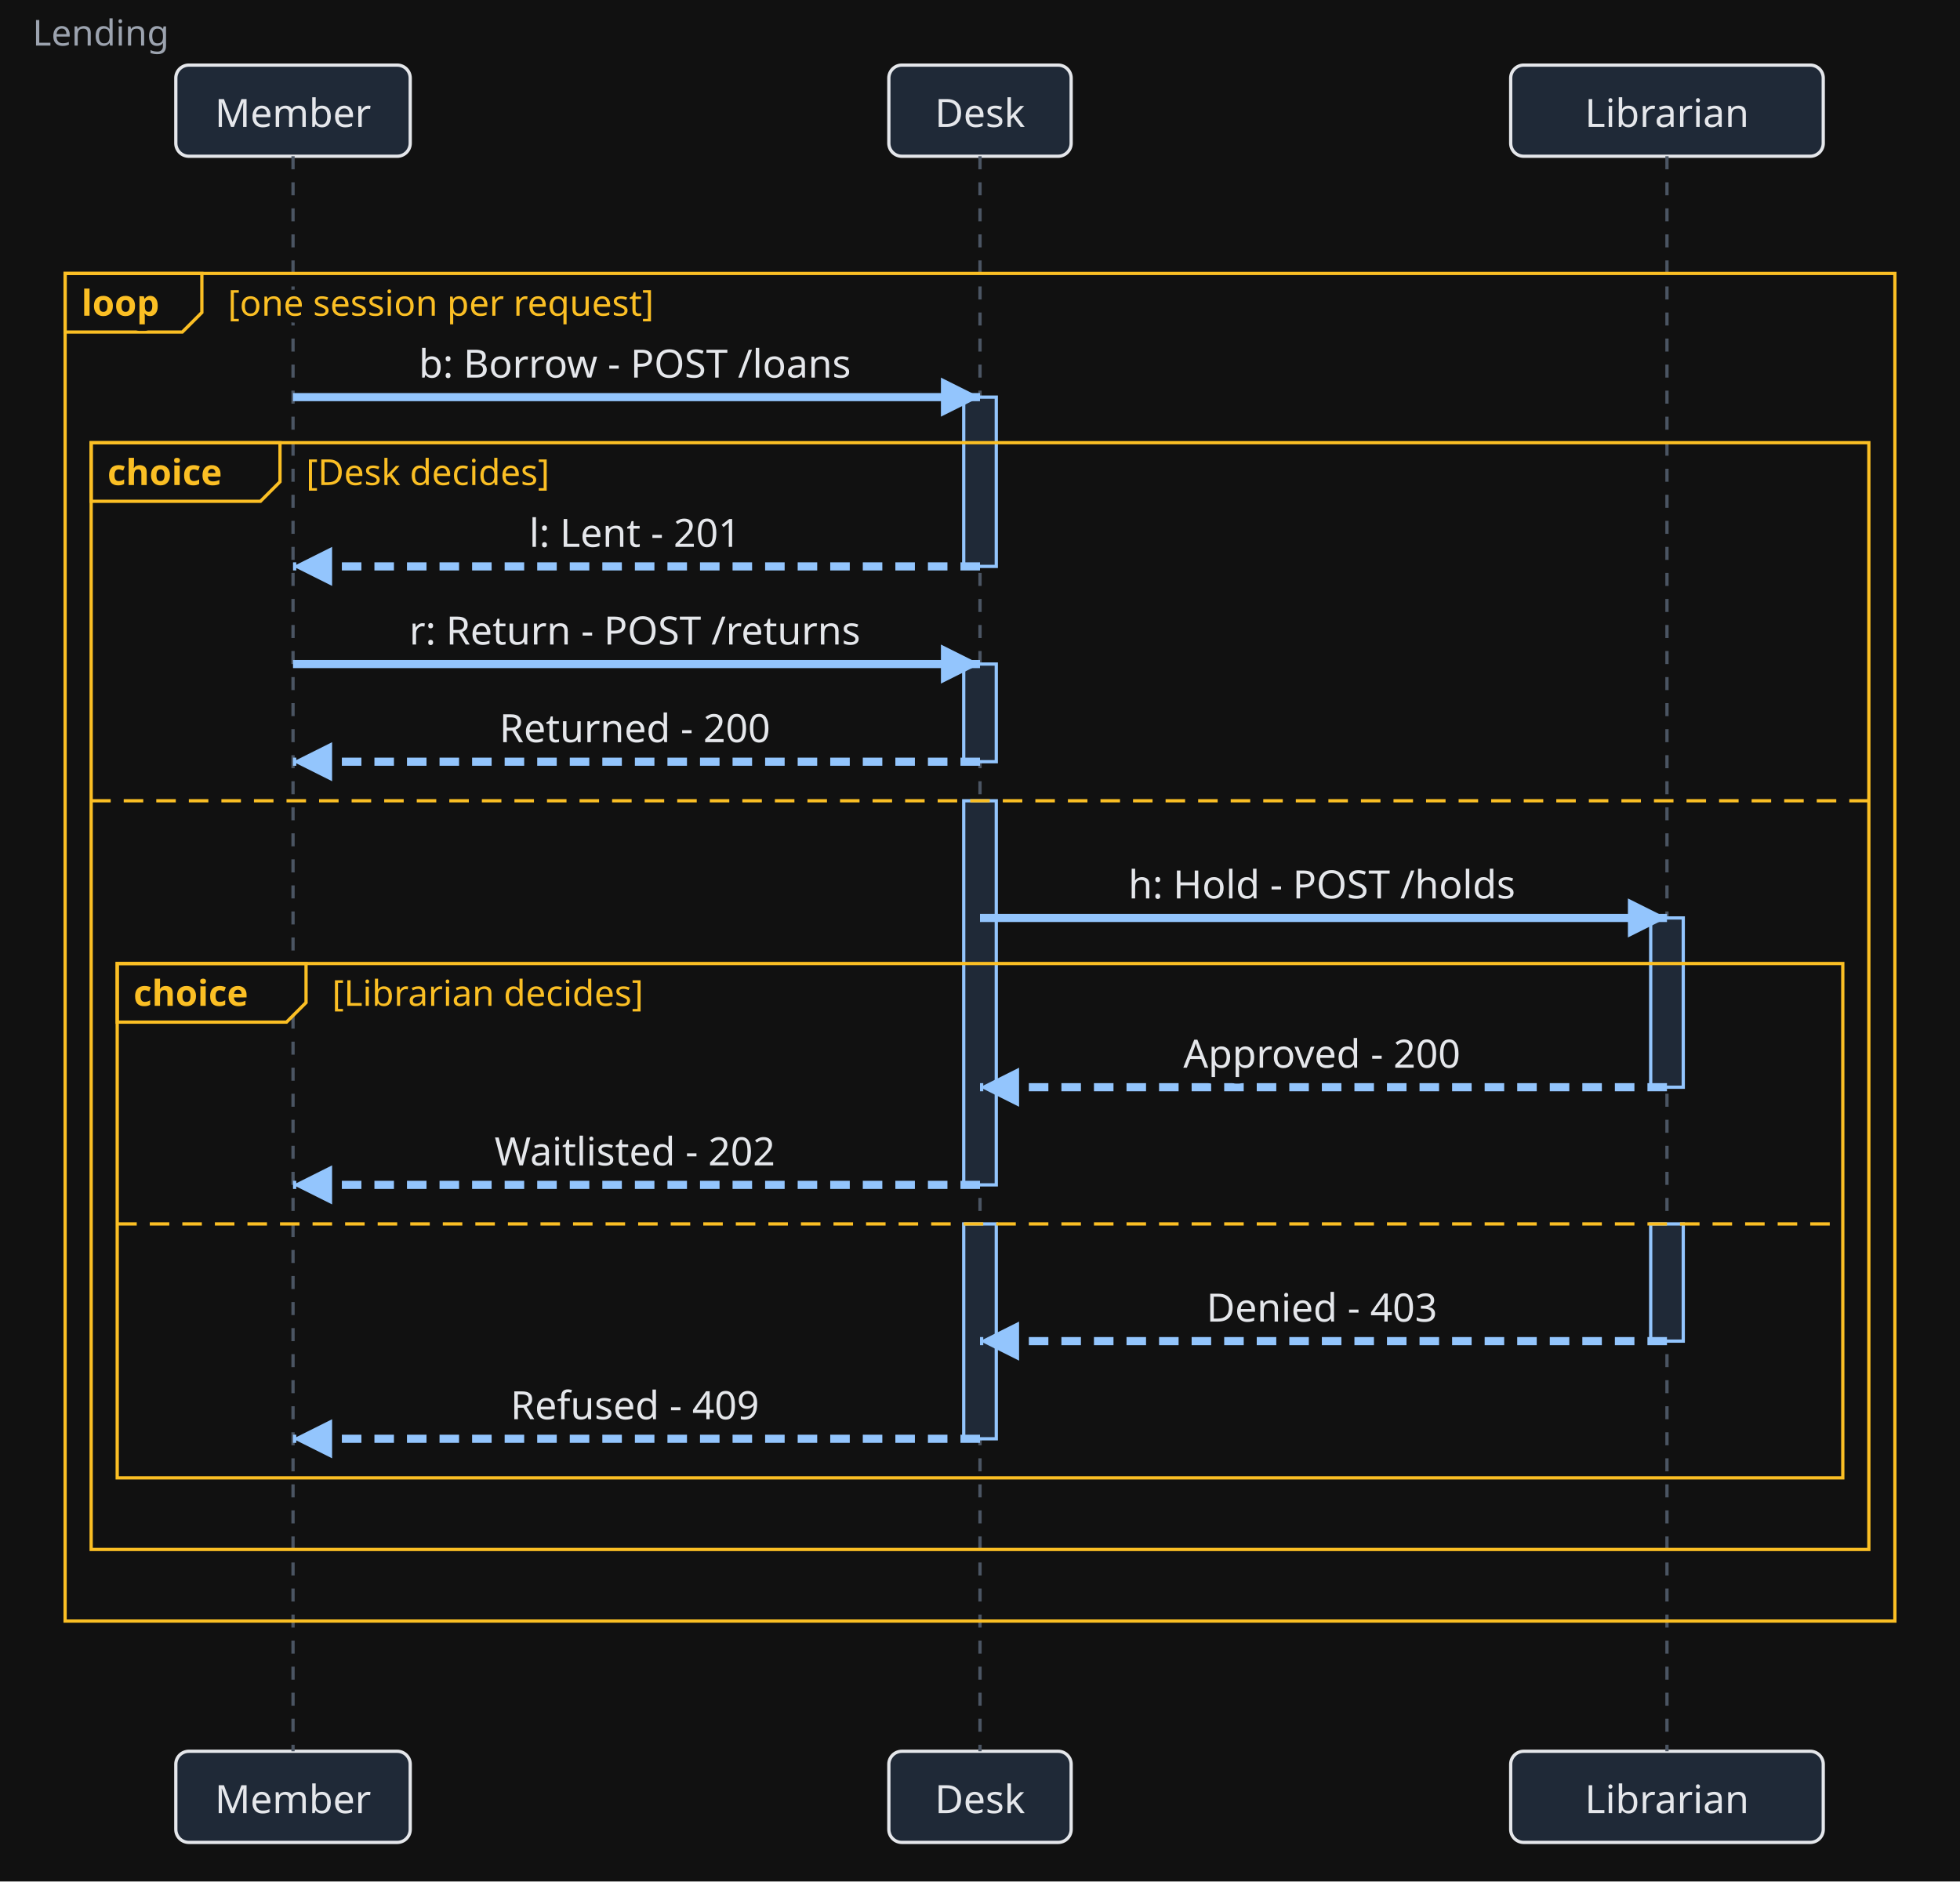
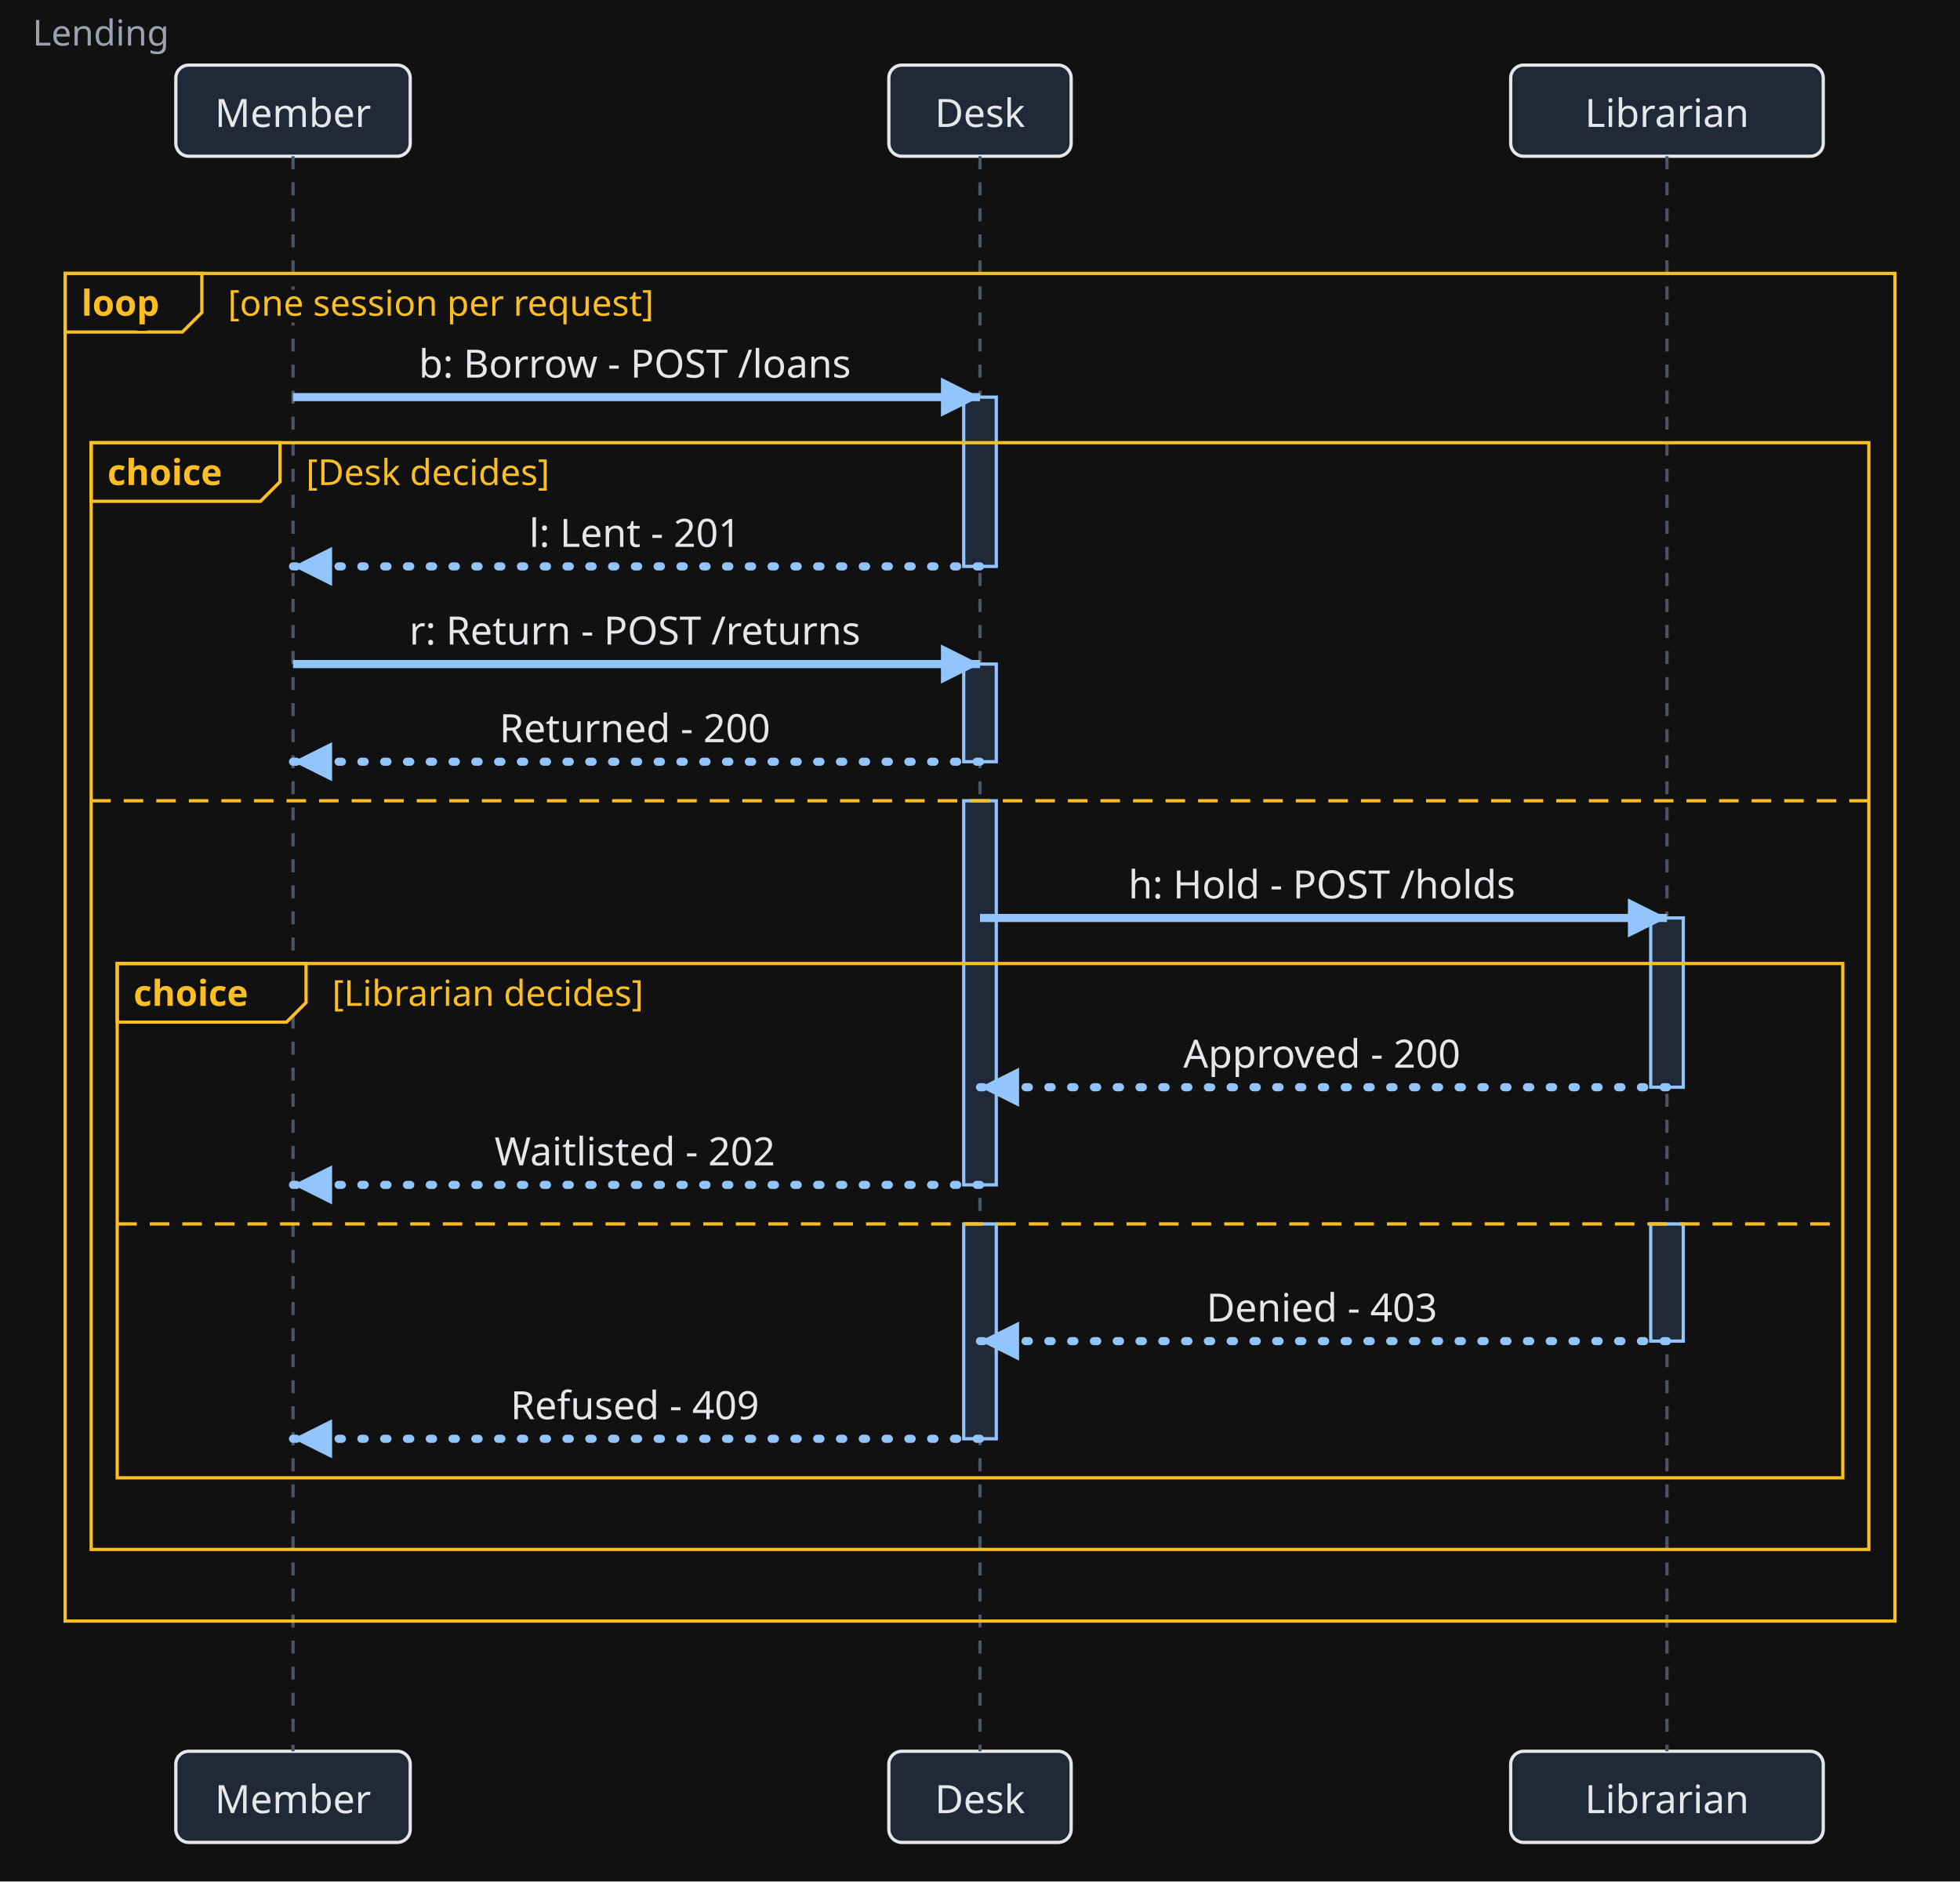
<svg xmlns="http://www.w3.org/2000/svg" width="602" height="578" viewBox="0 0 602 578" font-family="ui-sans-serif, system-ui, sans-serif">
  <defs>
    <marker id="head" viewBox="0 0 10 10" refX="10" refY="5" markerUnits="userSpaceOnUse" markerWidth="12" markerHeight="12" orient="auto-start-reverse">
      <path d="M0 0 L10 5 L0 10 z" fill="#93c5fd" />
    </marker>
  </defs>
  <rect width="100%" height="100%" fill="#111111" />
  <text x="10" y="14" text-anchor="start" fill="#9ca3af" font-size="11" stroke="#111111" stroke-width="4" stroke-linejoin="round" paint-order="stroke">Lending</text>
  <rect class="role" x="54" y="20" width="72" height="28" rx="4" fill="#1f2937" stroke="#e5e7eb" />
  <text x="90" y="39" text-anchor="middle" fill="#e5e7eb" font-size="12" class="boxed">Member</text>
  <rect class="role" x="54" y="538" width="72" height="28" rx="4" fill="#1f2937" stroke="#e5e7eb" />
  <text x="90" y="557" text-anchor="middle" fill="#e5e7eb" font-size="12" class="boxed">Member</text>
  <line class="lifeline" x1="90" y1="48" x2="90" y2="538" stroke="#4b5563" stroke-dasharray="4 4" />
  <rect class="role" x="273" y="20" width="56" height="28" rx="4" fill="#1f2937" stroke="#e5e7eb" />
  <text x="301" y="39" text-anchor="middle" fill="#e5e7eb" font-size="12" class="boxed">Desk</text>
  <rect class="role" x="273" y="538" width="56" height="28" rx="4" fill="#1f2937" stroke="#e5e7eb" />
  <text x="301" y="557" text-anchor="middle" fill="#e5e7eb" font-size="12" class="boxed">Desk</text>
  <line class="lifeline" x1="301" y1="48" x2="301" y2="538" stroke="#4b5563" stroke-dasharray="4 4" />
  <rect class="role" x="464" y="20" width="96" height="28" rx="4" fill="#1f2937" stroke="#e5e7eb" />
  <text x="512" y="39" text-anchor="middle" fill="#e5e7eb" font-size="12" class="boxed">Librarian</text>
  <rect class="role" x="464" y="538" width="96" height="28" rx="4" fill="#1f2937" stroke="#e5e7eb" />
  <text x="512" y="557" text-anchor="middle" fill="#e5e7eb" font-size="12" class="boxed">Librarian</text>
  <line class="lifeline" x1="512" y1="48" x2="512" y2="538" stroke="#4b5563" stroke-dasharray="4 4" />
  <rect class="activation" x="296" y="122" width="10" height="52" fill="#1f2937" stroke="#93c5fd" />
  <rect class="activation" x="296" y="204" width="10" height="30" fill="#1f2937" stroke="#93c5fd" />
  <rect class="activation" x="507" y="282" width="10" height="52" fill="#1f2937" stroke="#93c5fd" />
  <rect class="activation" x="296" y="246" width="10" height="118" fill="#1f2937" stroke="#93c5fd" />
  <rect class="activation" x="507" y="376" width="10" height="36" fill="#1f2937" stroke="#93c5fd" />
  <rect class="activation" x="296" y="376" width="10" height="66" fill="#1f2937" stroke="#93c5fd" />
  <path d="M20 84 h42 v12 l-6 6 h-36 z" fill="#111111" stroke="#fbbf24" />
  <text x="25" y="97" text-anchor="start" fill="#fbbf24" font-size="11" stroke="#111111" stroke-width="4" stroke-linejoin="round" paint-order="stroke" font-weight="bold">loop</text>
  <text x="70" y="97" text-anchor="start" fill="#fbbf24" font-size="11" stroke="#111111" stroke-width="4" stroke-linejoin="round" paint-order="stroke">[one session per request]</text>
  <line class="msg" x1="90" y1="122" x2="301" y2="122" stroke="#93c5fd" stroke-width="2.5" marker-end="url(#head)" />
  <text x="195" y="116" text-anchor="middle" fill="#e5e7eb" font-size="12" stroke="#111111" stroke-width="4" stroke-linejoin="round" paint-order="stroke">b: Borrow - POST /loans</text>
  <path d="M28 136 h58 v12 l-6 6 h-52 z" fill="#111111" stroke="#fbbf24" />
  <text x="33" y="149" text-anchor="start" fill="#fbbf24" font-size="11" stroke="#111111" stroke-width="4" stroke-linejoin="round" paint-order="stroke" font-weight="bold">choice</text>
  <text x="94" y="149" text-anchor="start" fill="#fbbf24" font-size="11" stroke="#111111" stroke-width="4" stroke-linejoin="round" paint-order="stroke">[Desk decides]</text>
-   <line class="msg reply" x1="301" y1="174" x2="90" y2="174" stroke="#93c5fd" stroke-width="2.5" stroke-dasharray="6 4" marker-end="url(#head)" />
+   <line class="msg reply" x1="301" y1="174" x2="90" y2="174" stroke="#93c5fd" stroke-width="2.5" stroke-dasharray="1 6" stroke-linecap="round" marker-end="url(#head)" />
  <text x="195" y="168" text-anchor="middle" fill="#e5e7eb" font-size="12" stroke="#111111" stroke-width="4" stroke-linejoin="round" paint-order="stroke">l: Lent - 201</text>
  <line class="msg" x1="90" y1="204" x2="301" y2="204" stroke="#93c5fd" stroke-width="2.5" marker-end="url(#head)" />
  <text x="195" y="198" text-anchor="middle" fill="#e5e7eb" font-size="12" stroke="#111111" stroke-width="4" stroke-linejoin="round" paint-order="stroke">r: Return - POST /returns</text>
-   <line class="msg reply" x1="301" y1="234" x2="90" y2="234" stroke="#93c5fd" stroke-width="2.5" stroke-dasharray="6 4" marker-end="url(#head)" />
+   <line class="msg reply" x1="301" y1="234" x2="90" y2="234" stroke="#93c5fd" stroke-width="2.5" stroke-dasharray="1 6" stroke-linecap="round" marker-end="url(#head)" />
  <text x="195" y="228" text-anchor="middle" fill="#e5e7eb" font-size="12" stroke="#111111" stroke-width="4" stroke-linejoin="round" paint-order="stroke">Returned - 200</text>
  <line x1="28" y1="246" x2="574" y2="246" stroke="#fbbf24" stroke-dasharray="6 4" />
  <line class="msg" x1="301" y1="282" x2="512" y2="282" stroke="#93c5fd" stroke-width="2.5" marker-end="url(#head)" />
  <text x="406" y="276" text-anchor="middle" fill="#e5e7eb" font-size="12" stroke="#111111" stroke-width="4" stroke-linejoin="round" paint-order="stroke">h: Hold - POST /holds</text>
  <path d="M36 296 h58 v12 l-6 6 h-52 z" fill="#111111" stroke="#fbbf24" />
  <text x="41" y="309" text-anchor="start" fill="#fbbf24" font-size="11" stroke="#111111" stroke-width="4" stroke-linejoin="round" paint-order="stroke" font-weight="bold">choice</text>
  <text x="102" y="309" text-anchor="start" fill="#fbbf24" font-size="11" stroke="#111111" stroke-width="4" stroke-linejoin="round" paint-order="stroke">[Librarian decides]</text>
-   <line class="msg reply" x1="512" y1="334" x2="301" y2="334" stroke="#93c5fd" stroke-width="2.5" stroke-dasharray="6 4" marker-end="url(#head)" />
+   <line class="msg reply" x1="512" y1="334" x2="301" y2="334" stroke="#93c5fd" stroke-width="2.5" stroke-dasharray="1 6" stroke-linecap="round" marker-end="url(#head)" />
  <text x="406" y="328" text-anchor="middle" fill="#e5e7eb" font-size="12" stroke="#111111" stroke-width="4" stroke-linejoin="round" paint-order="stroke">Approved - 200</text>
-   <line class="msg reply" x1="301" y1="364" x2="90" y2="364" stroke="#93c5fd" stroke-width="2.5" stroke-dasharray="6 4" marker-end="url(#head)" />
+   <line class="msg reply" x1="301" y1="364" x2="90" y2="364" stroke="#93c5fd" stroke-width="2.5" stroke-dasharray="1 6" stroke-linecap="round" marker-end="url(#head)" />
  <text x="195" y="358" text-anchor="middle" fill="#e5e7eb" font-size="12" stroke="#111111" stroke-width="4" stroke-linejoin="round" paint-order="stroke">Waitlisted - 202</text>
  <line x1="36" y1="376" x2="566" y2="376" stroke="#fbbf24" stroke-dasharray="6 4" />
-   <line class="msg reply" x1="512" y1="412" x2="301" y2="412" stroke="#93c5fd" stroke-width="2.5" stroke-dasharray="6 4" marker-end="url(#head)" />
+   <line class="msg reply" x1="512" y1="412" x2="301" y2="412" stroke="#93c5fd" stroke-width="2.5" stroke-dasharray="1 6" stroke-linecap="round" marker-end="url(#head)" />
  <text x="406" y="406" text-anchor="middle" fill="#e5e7eb" font-size="12" stroke="#111111" stroke-width="4" stroke-linejoin="round" paint-order="stroke">Denied - 403</text>
-   <line class="msg reply" x1="301" y1="442" x2="90" y2="442" stroke="#93c5fd" stroke-width="2.5" stroke-dasharray="6 4" marker-end="url(#head)" />
+   <line class="msg reply" x1="301" y1="442" x2="90" y2="442" stroke="#93c5fd" stroke-width="2.5" stroke-dasharray="1 6" stroke-linecap="round" marker-end="url(#head)" />
  <text x="195" y="436" text-anchor="middle" fill="#e5e7eb" font-size="12" stroke="#111111" stroke-width="4" stroke-linejoin="round" paint-order="stroke">Refused - 409</text>
  <rect class="frame alt" x="36" y="296" width="530" height="158" fill="none" stroke="#fbbf24" />
  <rect class="frame alt" x="28" y="136" width="546" height="340" fill="none" stroke="#fbbf24" />
  <rect class="frame sessions" x="20" y="84" width="562" height="414" fill="none" stroke="#fbbf24" />
</svg>
